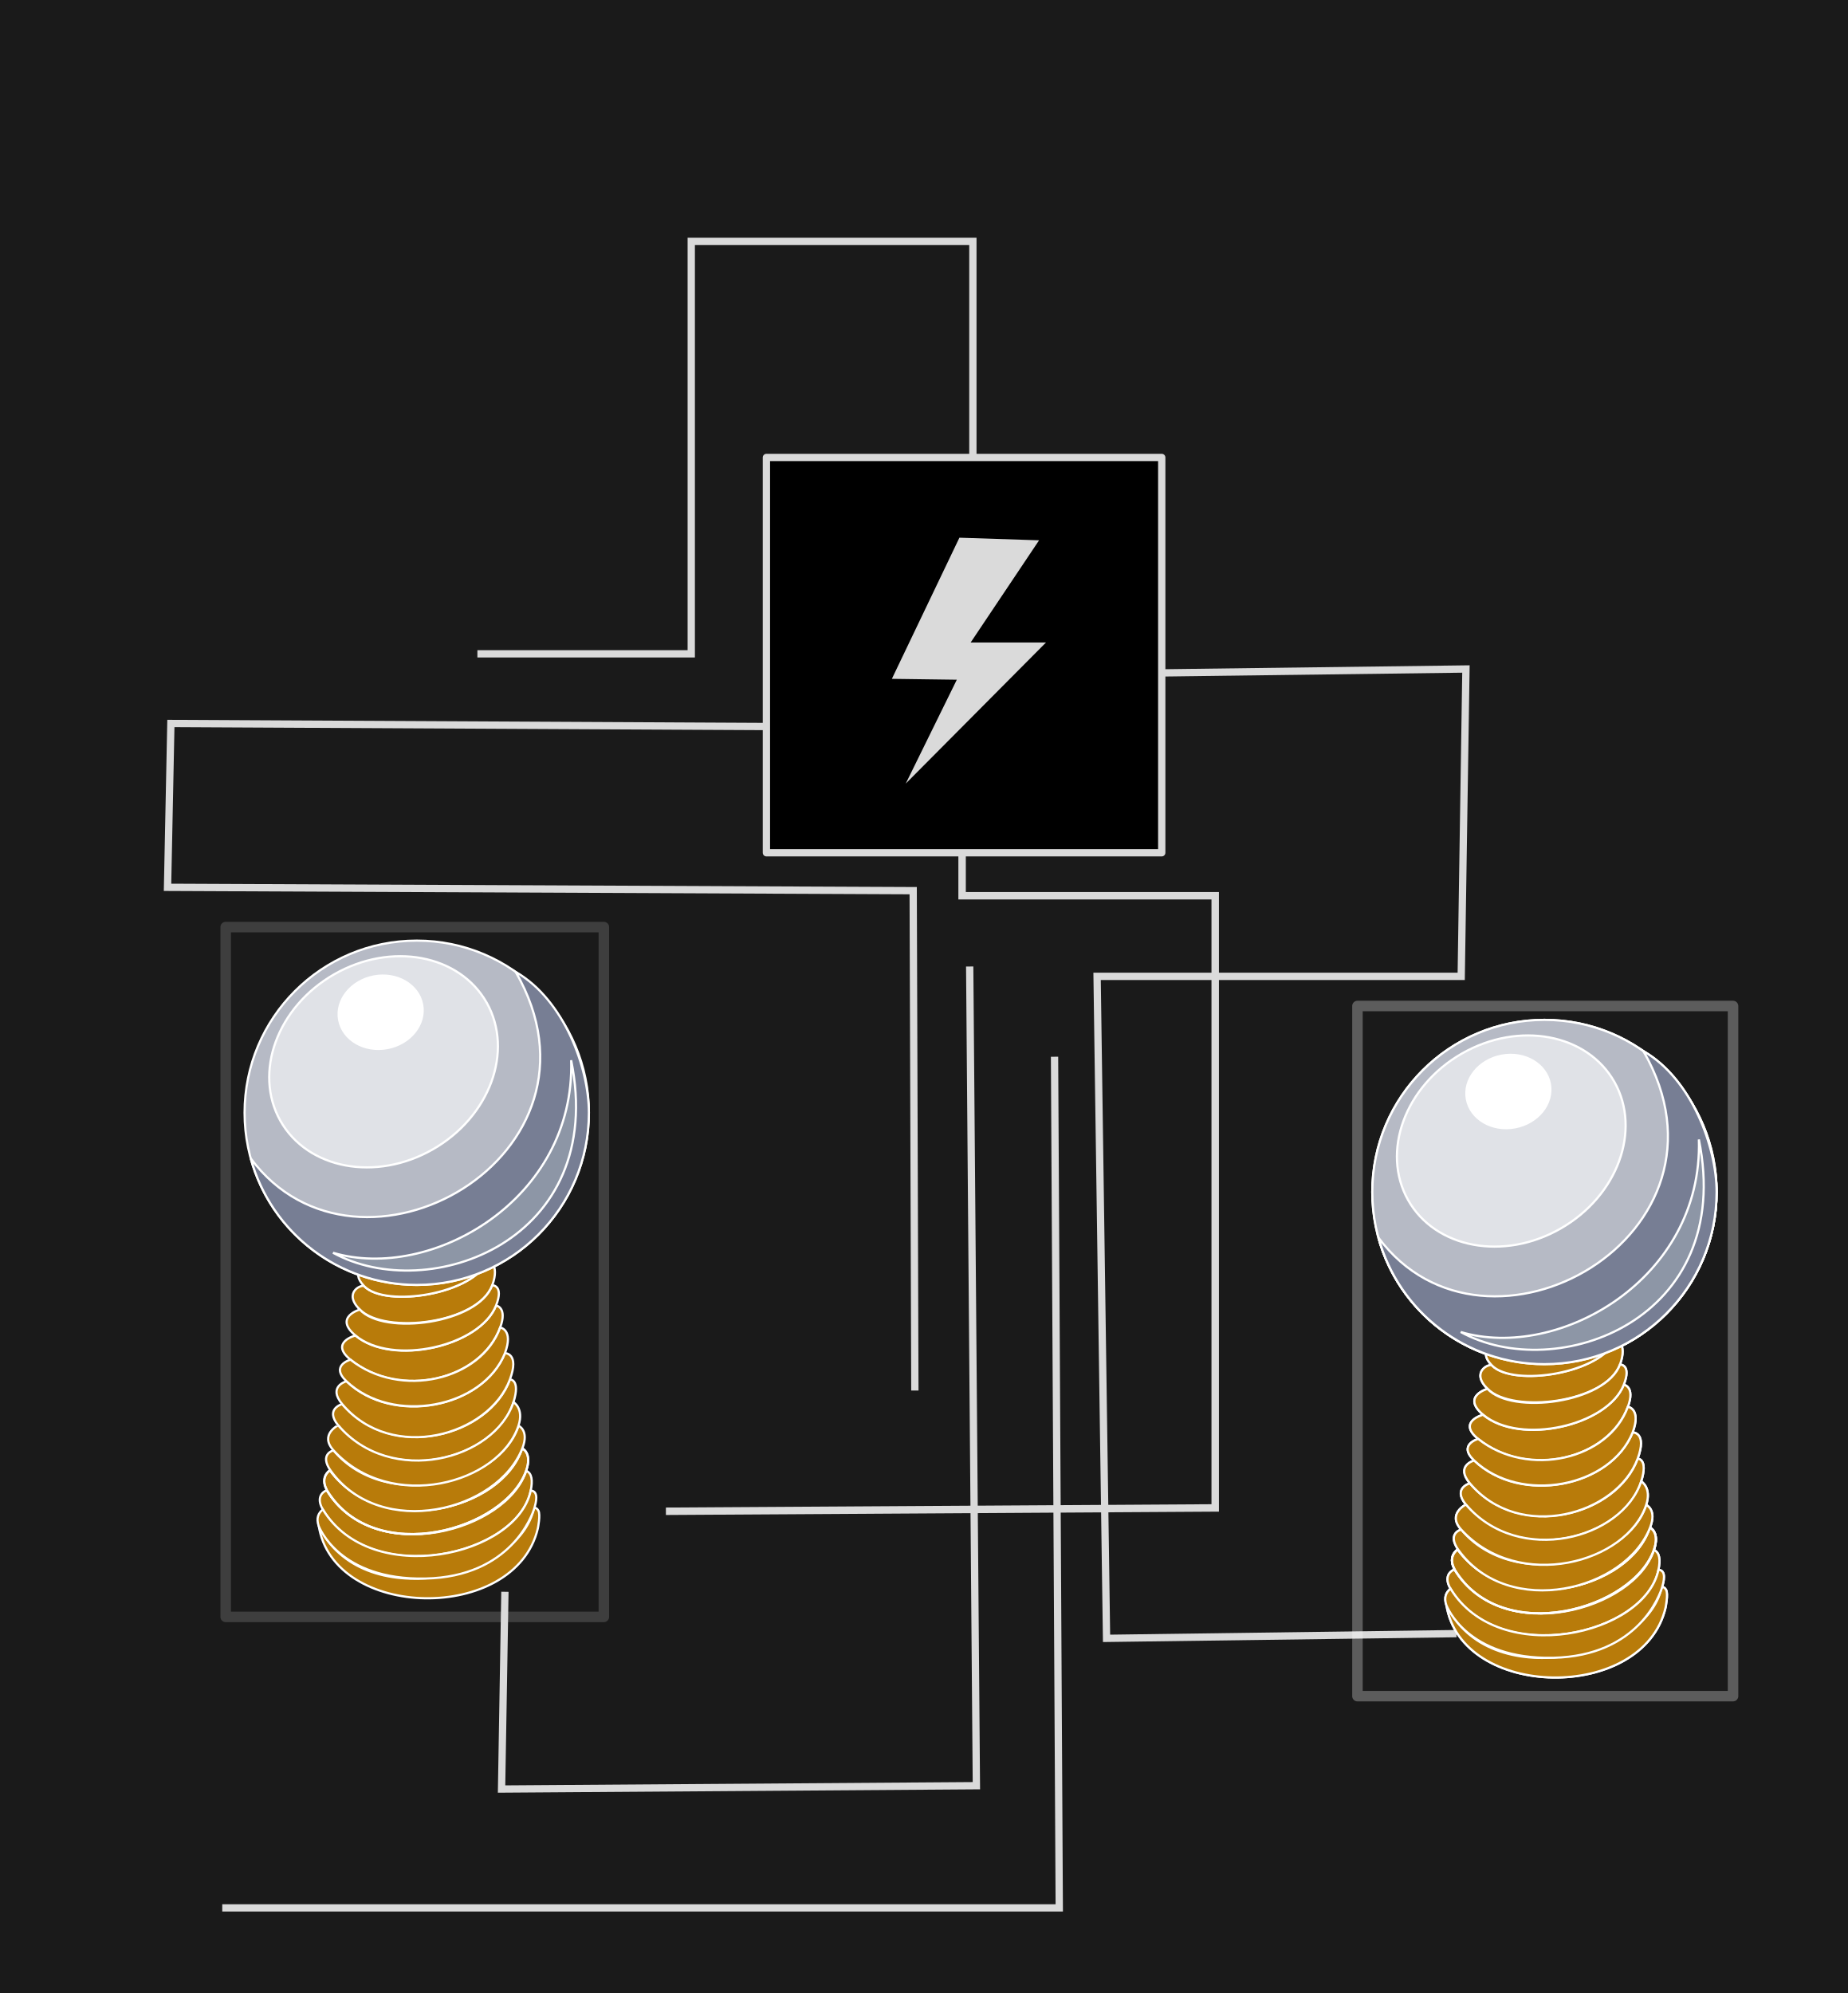
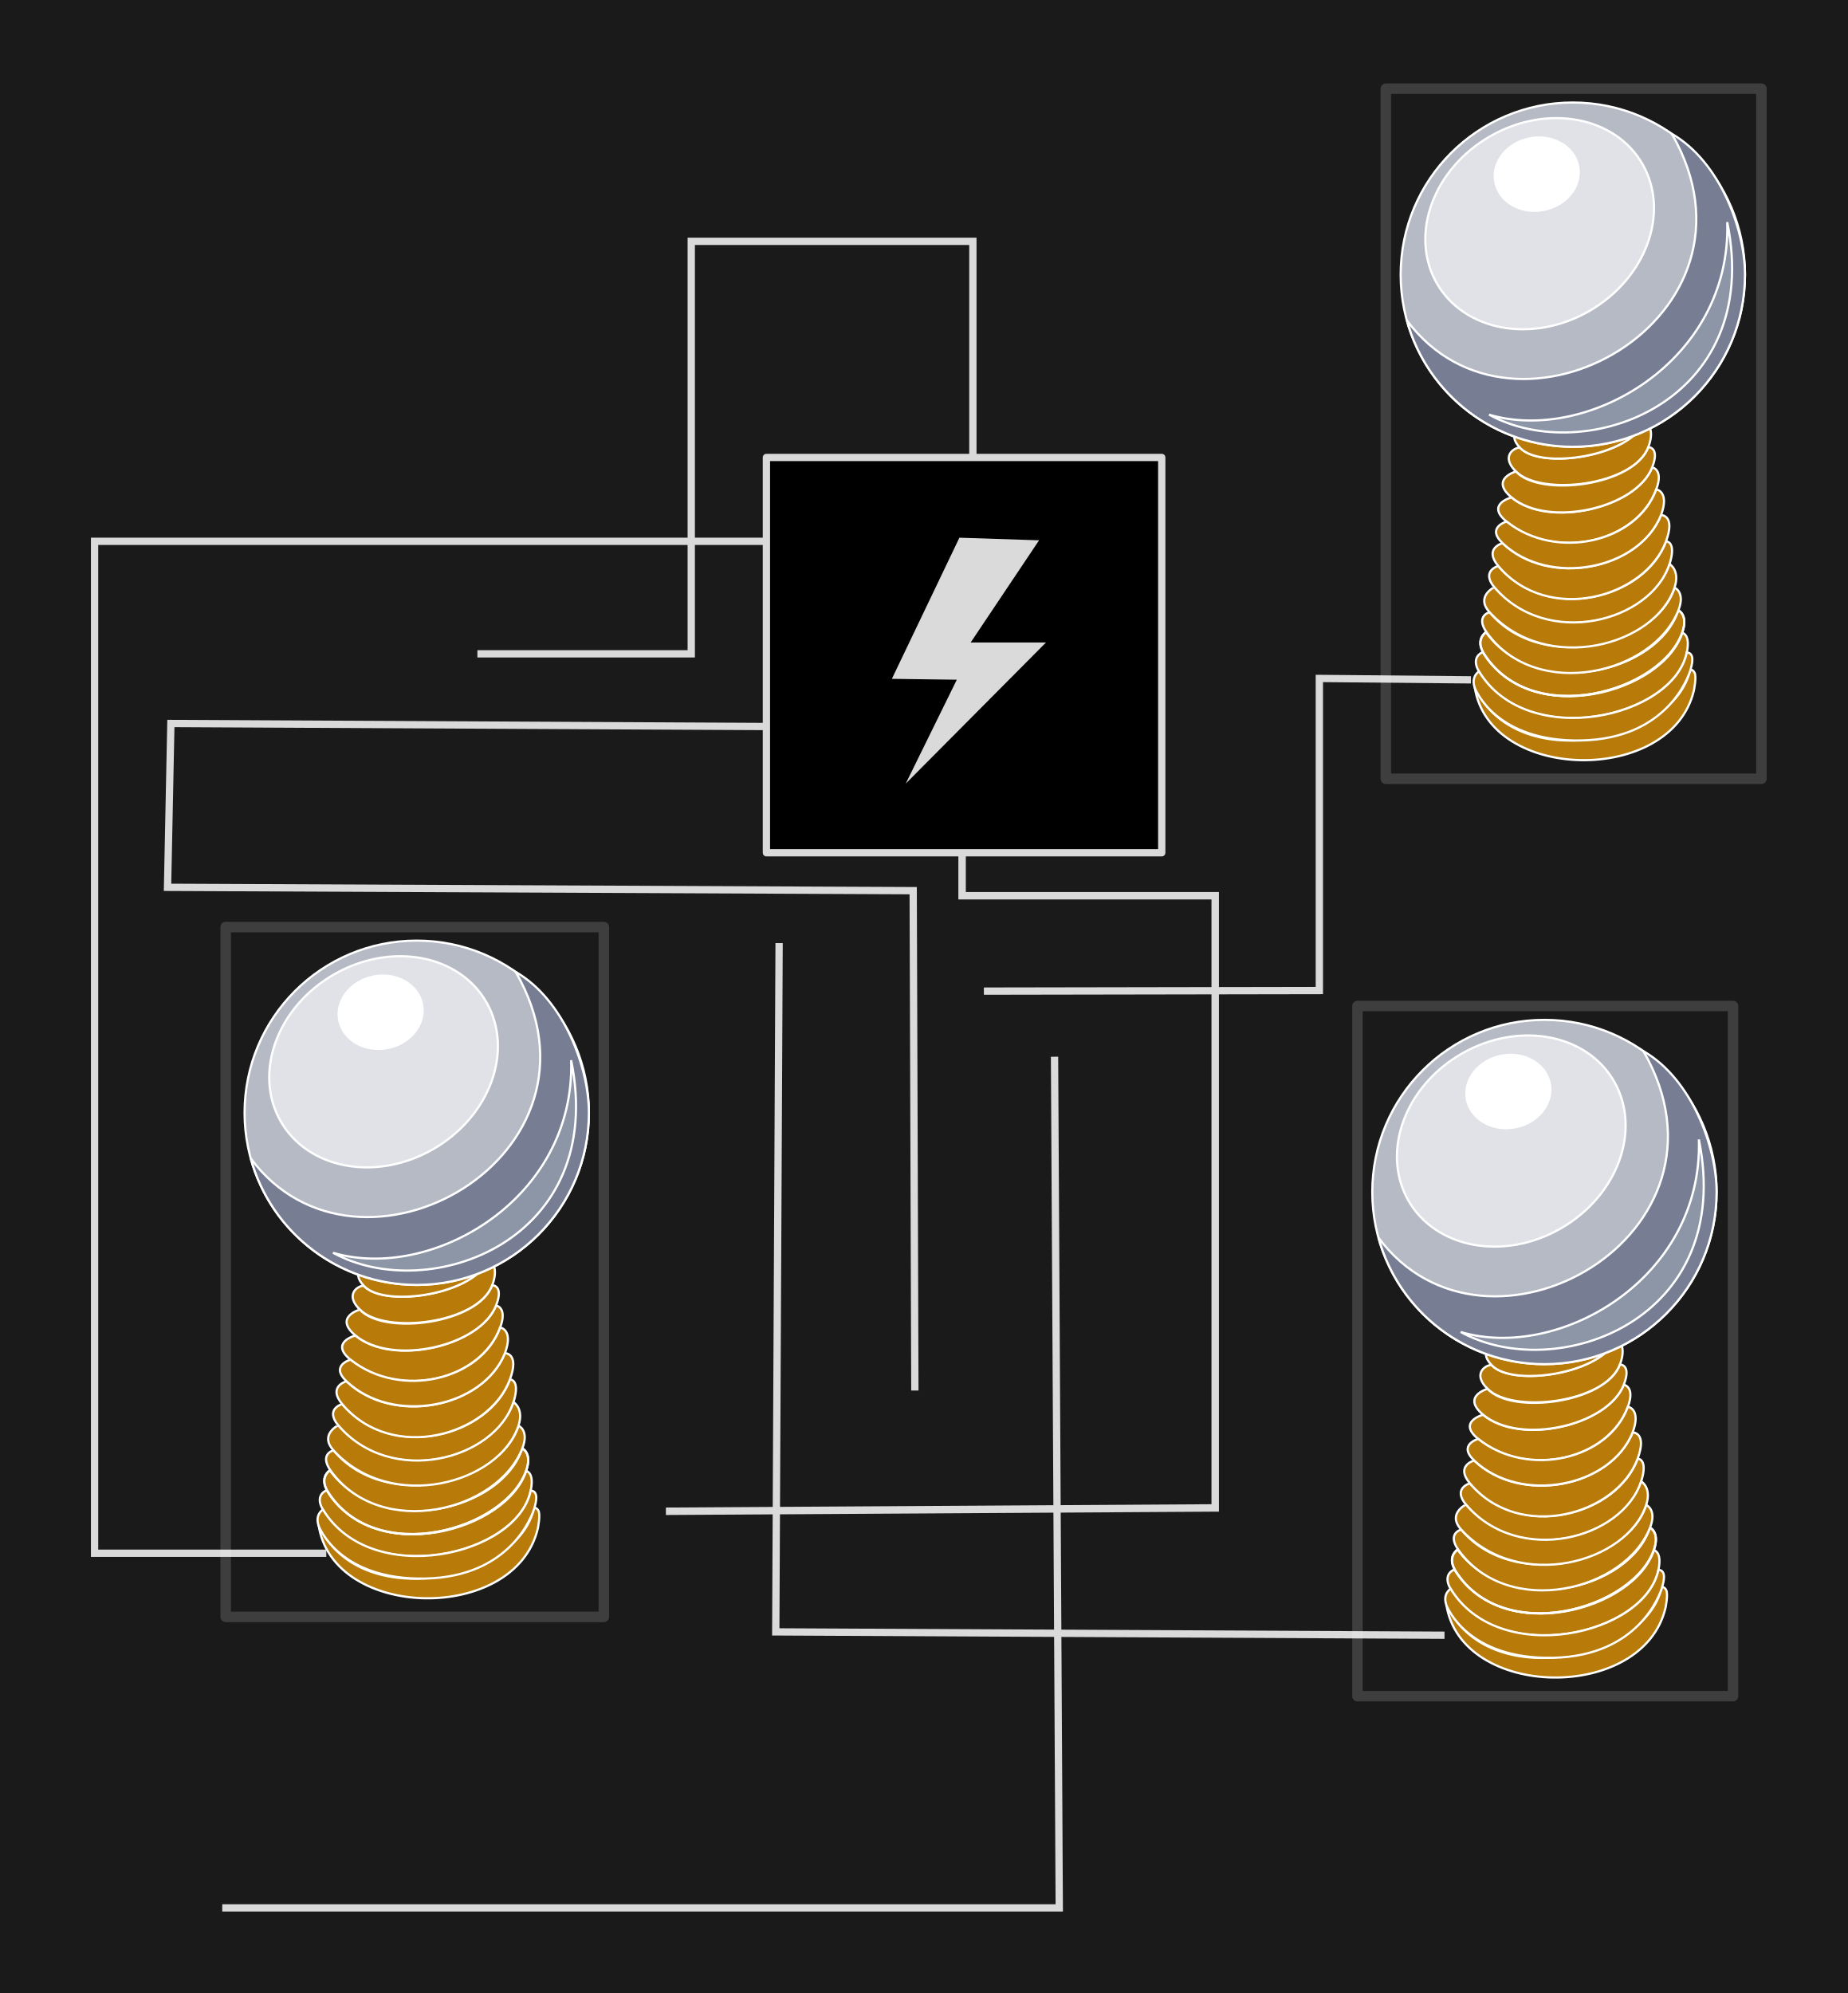
<svg xmlns="http://www.w3.org/2000/svg" width="253.385" height="273.296" viewBox="0 0 253.385 273.296" id="svg2" version="1.1">
  <defs id="defs4">
    <pattern y="0" x="0" height="6" width="6" patternUnits="userSpaceOnUse" id="EMFhbasepattern" />
  </defs>
  <g id="background">
    <rect style="color:#000000;clip-rule:nonzero;display:inline;overflow:visible;visibility:visible;opacity:1;isolation:auto;mix-blend-mode:normal;color-interpolation:sRGB;color-interpolation-filters:linearRGB;solid-color:#000000;solid-opacity:1;fill:#1a1a1a;fill-opacity:1;fill-rule:nonzero;stroke:none;stroke-width:1.459px;stroke-linecap:butt;stroke-linejoin:miter;stroke-miterlimit:4;stroke-dasharray:none;stroke-dashoffset:0;stroke-opacity:1;color-rendering:auto;image-rendering:auto;shape-rendering:auto;text-rendering:auto;enable-background:accumulate" id="rect4145" width="253.764" height="273.719" x="-0.009" y="-0.078" />
  </g>
  <g id="powerlines" powerlines="" transform="translate(0,2)" style="display:inline">
    <path style="fill:none;fill-rule:evenodd;stroke:#dadada;stroke-width:1px;stroke-linecap:butt;stroke-linejoin:miter;stroke-opacity:1" d="m 133.402,66.031 0,-34.937 -38.617,0 0,56.564 -29.324,0" id="path4320" />
    <path id="path4318" d="m 131.924,104.549 0,16.279 34.707,0 0,83.95 -75.323,0.459" style="fill:none;fill-rule:evenodd;stroke:#dadada;stroke-width:1.022px;stroke-linecap:butt;stroke-linejoin:miter;stroke-opacity:1" />
    <path style="fill:none;fill-rule:evenodd;stroke:#dadada;stroke-width:1px;stroke-linecap:butt;stroke-linejoin:miter;stroke-opacity:1" d="m 125.447,188.682 -0.229,-68.546 -102.246,-0.459 0.459,-22.467 89.408,0.459" id="path4274" />
    <path style="fill:none;fill-rule:evenodd;stroke:#dadada;stroke-width:1px;stroke-linecap:butt;stroke-linejoin:miter;stroke-opacity:1" d="m 30.476,259.625 114.771,0 -0.648,-116.716" id="path4276" />
-     <path style="fill:none;fill-rule:evenodd;stroke:#dadada;stroke-width:1px;stroke-linecap:butt;stroke-linejoin:miter;stroke-opacity:1" d="m 199.714,222.016 -47.983,0.648 -1.297,-90.779 49.929,0 0.648,-42.147 -50.577,0.648" id="path4278" />
+     <path style="fill:none;fill-rule:evenodd;stroke:#dadada;stroke-width:1px;stroke-linecap:butt;stroke-linejoin:miter;stroke-opacity:1" d="m 44.741,210.993 -31.773,0 0,-138.763 102.451,0" id="path4323" />
+     <path style="fill:none;fill-rule:evenodd;stroke:#dadada;stroke-width:1px;stroke-linecap:butt;stroke-linejoin:miter;stroke-opacity:1" d="M 201.699,91.225 180.91,91.035 l 0,42.796 -45.999,0.079" id="path4325" />
+     <path style="fill:none;fill-rule:evenodd;stroke:#dadada;stroke-width:1px;stroke-linecap:butt;stroke-linejoin:miter;stroke-opacity:1" d="m 198.074,222.236 -91.701,-0.459 0.459,-94.452" id="path4327" />
  </g>
  <g transform="translate(114.5869,48.403)" id="generators">
    <rect y="14.326" x="-9.495" height="54.208" width="54.208" id="rect4209" style="opacity:1;fill:#000000;fill-opacity:1;stroke:#dadada;stroke-width:1;stroke-linejoin:round;stroke-miterlimit:4;stroke-dasharray:none;stroke-dashoffset:0;stroke-opacity:1" />
  </g>
  <g transform="translate(-85.73159,24.27616)" id="switches" />
  <g id="decorations" style="display:inline">
    <path style="fill:#dadada;fill-opacity:1;fill-rule:evenodd;stroke:none;stroke-width:1;stroke-linecap:butt;stroke-linejoin:miter;stroke-miterlimit:4;stroke-dasharray:none;stroke-opacity:1" d="m 131.555,73.734 10.925,0.356 -9.381,14.012 10.331,0 -19.237,19.356 7.006,-14.25 -8.906,-0.119 z" id="path4159" />
    <g transform="matrix(0.4539065,0,0,0.4539065,-65.92331,66.46131)" id="g4243" style="stroke:#ffffff;stroke-width:0.661;stroke-miterlimit:4;stroke-dasharray:none;stroke-opacity:1">
      <path id="path4245" d="m 241.495,314.36 c 12.636,27.178 60.536,16.32 65.002,-5.122 0,0 0.677,-0.508 1.376,0.699 0.72,1.228 -0.169,5.419 -0.169,5.419 -6.773,28.723 -61.891,27.792 -66.209,-0.995 z" style="fill:#b87b0a;fill-opacity:1;fill-rule:evenodd;stroke:#ffffff;stroke-width:0.661;stroke-linecap:butt;stroke-linejoin:miter;stroke-miterlimit:4;stroke-dasharray:none;stroke-opacity:1" />
      <path id="path4247" d="m 305.566,303.904 c 0.614,-3.027 0.402,-5.271 -1.397,-6.011 -5.609,18.055 -45.762,29.464 -60.24,5.884 -2.159,0.953 -2.815,3.048 -1.164,5.842 14.351,24.172 58.801,13.928 62.801,-5.715 z" style="fill:#b87b0a;fill-opacity:1;fill-rule:evenodd;stroke:#ffffff;stroke-width:0.661;stroke-linecap:butt;stroke-linejoin:miter;stroke-miterlimit:4;stroke-dasharray:none;stroke-opacity:1" />
      <path id="path4249" d="m 243.993,303.819 c 14.414,23.537 53.996,11.938 60.219,-5.99 1.863,-5.397 -1.249,-6.71 -1.249,-6.71 -6.117,18.88 -42.608,27.622 -58.06,6.646 0,0 -3.133,1.968 -0.931,5.948 z" style="fill:#b87b0a;fill-opacity:1;fill-rule:evenodd;stroke:#ffffff;stroke-width:0.661;stroke-miterlimit:4;stroke-dasharray:none;stroke-opacity:1" />
      <path id="path4251" d="m 243.993,303.819 c 14.414,23.537 53.996,11.938 60.219,-5.99 1.863,-5.397 -1.249,-6.71 -1.249,-6.71 -6.117,18.88 -42.608,27.622 -58.06,6.646 0,0 -3.133,1.968 -0.931,5.948" style="fill:none;stroke:#ffffff;stroke-width:0.661;stroke-linecap:butt;stroke-linejoin:miter;stroke-miterlimit:4;stroke-dasharray:none;stroke-opacity:1" />
      <path id="path4253" d="m 253.92,249.21 c 7.684,7.662 35.771,4.212 40.026,-7.345 2.392,-6.519 -1.291,-7.705 -1.291,-7.705 -4.043,10.372 -30.903,14.605 -37.401,7.98 -0.72,-0.635 -6.54,1.863 -1.333,7.07 z" style="fill:#b87b0a;fill-opacity:1;fill-rule:evenodd;stroke:#ffffff;stroke-width:0.661;stroke-linecap:butt;stroke-linejoin:miter;stroke-miterlimit:4;stroke-dasharray:none;stroke-opacity:1" />
      <path id="path4255" d="m 245.983,291.733 c 15.727,18.796 50.419,10.012 55.88,-7.451 0,0 3.281,1.376 1.206,6.752 -7.408,19.177 -42.693,27.876 -57.869,6.943 -3.704,-5.122 0.783,-6.244 0.783,-6.244 z" style="fill:#b87b0a;fill-opacity:1;fill-rule:evenodd;stroke:#ffffff;stroke-width:0.661;stroke-linecap:butt;stroke-linejoin:miter;stroke-miterlimit:4;stroke-dasharray:none;stroke-opacity:1" />
      <path id="path4257" d="m 247.358,284.134 c 15.473,18.965 47.519,10.562 53.001,-6.964 2.18,-6.921 -1.079,-6.858 -1.079,-6.858 -6.138,17.018 -35.369,25.167 -50.673,7.45 0,0 -5.27,1.418 -1.249,6.371 z" style="fill:#b87b0a;fill-opacity:1;fill-rule:evenodd;stroke:#ffffff;stroke-width:0.661;stroke-linecap:butt;stroke-linejoin:miter;stroke-miterlimit:4;stroke-dasharray:none;stroke-opacity:1" />
      <path id="path4259" d="m 251.105,264.344 c 14.986,12.171 39.37,6.138 45.233,-9.716 2.265,-6.16 -1.249,-6.646 -1.249,-6.646 -4.847,12.319 -31.305,18.479 -42.481,9.059 0,0 -7.937,2.074 -1.503,7.303 z" style="fill:#b87b0a;fill-opacity:1;fill-rule:evenodd;stroke:#ffffff;stroke-width:0.661;stroke-linecap:butt;stroke-linejoin:miter;stroke-miterlimit:4;stroke-dasharray:none;stroke-opacity:1" />
      <path id="path4261" d="m 292.655,234.16 c -4.043,10.372 -30.924,14.626 -37.401,7.98 -4.657,-4.763 1.164,-6.308 1.164,-6.308 6.731,9.313 30.903,5.016 36.237,-1.672 z" style="fill:#b87b0a;fill-opacity:1;fill-rule:evenodd;stroke:#ffffff;stroke-width:0.661;stroke-linecap:butt;stroke-linejoin:miter;stroke-miterlimit:4;stroke-dasharray:none;stroke-opacity:1" />
      <path id="path4263" d="m 242.765,309.598 c 14.647,24.024 58.758,14.034 62.801,-5.715 2.582,0.169 1.503,3.873 1.143,5.165 -0.677,2.37 -7.154,20.849 -32.935,21.42 -26.099,0.572 -32.131,-15.621 -32.279,-15.896 -0.783,-2.328 -0.127,-3.873 1.27,-4.974 z" style="fill:#b87b0a;fill-opacity:1;fill-rule:evenodd;stroke:#ffffff;stroke-width:0.661;stroke-linecap:butt;stroke-linejoin:miter;stroke-miterlimit:4;stroke-dasharray:none;stroke-opacity:1" />
      <path id="path4265" d="m 301.862,284.283 c 1.736,-5.228 -1.503,-7.112 -1.503,-7.112 -5.736,17.441 -36.914,25.739 -52.98,6.985 0.021,0.042 -5.736,2.836 -1.397,7.578 17.42,19.071 50.101,10.033 55.88,-7.451 z" style="fill:#b87b0a;fill-opacity:1;fill-rule:evenodd;stroke:#ffffff;stroke-width:0.661;stroke-linecap:butt;stroke-linejoin:miter;stroke-miterlimit:4;stroke-dasharray:none;stroke-opacity:1" />
      <path id="path4267" d="m 248.607,277.763 c 15.092,17.907 44.365,9.504 50.673,-7.45 2.963,-8.001 -1.503,-7.938 -1.503,-7.938 -6.689,16.552 -33.866,21.971 -47.879,8.488 0,0 -5.8,1.566 -1.291,6.9 z" style="fill:#b87b0a;fill-opacity:1;fill-rule:evenodd;stroke:#ffffff;stroke-width:0.661;stroke-linecap:butt;stroke-linejoin:miter;stroke-miterlimit:4;stroke-dasharray:none;stroke-opacity:1" />
      <path id="path4269" d="m 251.105,264.344 c 15.113,12.001 39.476,6.181 45.233,-9.716 0,0 4.106,0.593 1.439,7.747 -6.689,16.552 -33.761,21.865 -47.879,8.488 -5.038,-4.763 1.206,-6.519 1.206,-6.519 z" style="fill:#b87b0a;fill-opacity:1;fill-rule:evenodd;stroke:#ffffff;stroke-width:0.661;stroke-linecap:butt;stroke-linejoin:miter;stroke-miterlimit:4;stroke-dasharray:none;stroke-opacity:1" />
      <path id="path4271" d="m 252.608,257.041 c 11.261,9.335 37.613,3.26 42.481,-9.059 2.434,-6.16 -1.143,-6.117 -1.143,-6.117 -4.233,11.557 -32.681,15.346 -40.026,7.345 0,0 -7.98,2.286 -1.312,7.832 z" style="fill:#b87b0a;fill-opacity:1;fill-rule:evenodd;stroke:#ffffff;stroke-width:0.661;stroke-linecap:butt;stroke-linejoin:miter;stroke-miterlimit:4;stroke-dasharray:none;stroke-opacity:1" />
      <path id="path4273" d="m 323.134,189.753 c 0,28.723 -23.283,52.006 -52.006,52.006 -28.723,0 -52.006,-23.283 -52.006,-52.006 0,-28.723 23.283,-52.006 52.006,-52.006 28.723,0 52.006,23.283 52.006,52.006 z" style="fill:#b6bac5;fill-opacity:1;fill-rule:nonzero;stroke:#ffffff;stroke-width:0.661;stroke-linecap:butt;stroke-linejoin:miter;stroke-miterlimit:4;stroke-dasharray:none;stroke-opacity:1" />
      <path id="path4275" d="m 275.997,200.802 c -17.209,9.842 -37.825,5.99 -46.058,-8.615 -8.213,-14.605 -0.931,-34.438 16.277,-44.28 17.208,-9.842 37.824,-5.99 46.058,8.615 8.213,14.605 0.931,34.438 -16.277,44.28 z" style="fill:#e0e2e7;fill-opacity:1;fill-rule:nonzero;stroke:#ffffff;stroke-width:0.661;stroke-linecap:butt;stroke-linejoin:miter;stroke-miterlimit:4;stroke-dasharray:none;stroke-opacity:1" />
      <path id="path4277" d="m 262.239,170.216 c -6.9,1.291 -13.42,-2.498 -14.541,-8.488 -1.122,-5.969 3.598,-11.874 10.52,-13.166 6.9,-1.291 13.42,2.519 14.541,8.488 1.122,5.99 -3.598,11.874 -10.52,13.166 z" style="fill:#ffffff;fill-opacity:1;fill-rule:nonzero;stroke:#ffffff;stroke-width:0.661;stroke-linecap:butt;stroke-linejoin:miter;stroke-miterlimit:4;stroke-dasharray:none;stroke-opacity:1" />
      <path id="path4279" d="m 301.037,147.208 c 31.834,55.372 -47.434,100.245 -80.052,56.345 6.202,22.564 26.733,38.206 50.144,38.206 28.723,0 52.006,-23.283 52.006,-52.006 0,-13.504 -7.472,-34.099 -22.098,-42.545 z" style="fill:#777e94;fill-opacity:1;fill-rule:evenodd;stroke:#ffffff;stroke-width:0.661;stroke-linecap:butt;stroke-linejoin:miter;stroke-miterlimit:4;stroke-dasharray:none;stroke-opacity:1" />
      <path id="path4281" d="m 317.779,173.878 c 1.27,42.206 -42.439,66.971 -71.945,58.166 28.935,15.938 83.015,-3.556 71.945,-58.166 z" style="fill:#8d96a6;fill-opacity:1;fill-rule:evenodd;stroke:#ffffff;stroke-width:0.661;stroke-linecap:butt;stroke-linejoin:miter;stroke-miterlimit:4;stroke-dasharray:none;stroke-opacity:1" />
    </g>
    <g id="g4233" transform="matrix(0.4539065,0,0,0.4539065,88.70979,77.32767)" style="stroke:#ffffff;stroke-width:0.661;stroke-miterlimit:4;stroke-dasharray:none;stroke-opacity:1">
      <path style="fill:#b87b0a;fill-opacity:1;fill-rule:evenodd;stroke:#ffffff;stroke-width:0.661;stroke-linecap:butt;stroke-linejoin:miter;stroke-miterlimit:4;stroke-dasharray:none;stroke-opacity:1" d="m 241.495,314.36 c 12.636,27.178 60.536,16.32 65.002,-5.122 0,0 0.677,-0.508 1.376,0.699 0.72,1.228 -0.169,5.419 -0.169,5.419 -6.773,28.723 -61.891,27.792 -66.209,-0.995 z" id="path4235" />
      <path style="fill:#b87b0a;fill-opacity:1;fill-rule:evenodd;stroke:#ffffff;stroke-width:0.661;stroke-linecap:butt;stroke-linejoin:miter;stroke-miterlimit:4;stroke-dasharray:none;stroke-opacity:1" d="m 305.566,303.904 c 0.614,-3.027 0.402,-5.271 -1.397,-6.011 -5.609,18.055 -45.762,29.464 -60.24,5.884 -2.159,0.953 -2.815,3.048 -1.164,5.842 14.351,24.172 58.801,13.928 62.801,-5.715 z" id="path4237" />
      <path style="fill:#b87b0a;fill-opacity:1;fill-rule:evenodd;stroke:#ffffff;stroke-width:0.661;stroke-miterlimit:4;stroke-dasharray:none;stroke-opacity:1" d="m 243.993,303.819 c 14.414,23.537 53.996,11.938 60.219,-5.99 1.863,-5.397 -1.249,-6.71 -1.249,-6.71 -6.117,18.88 -42.608,27.622 -58.06,6.646 0,0 -3.133,1.968 -0.931,5.948 z" id="path4239" />
      <path style="fill:none;stroke:#ffffff;stroke-width:0.661;stroke-linecap:butt;stroke-linejoin:miter;stroke-miterlimit:4;stroke-dasharray:none;stroke-opacity:1" d="m 243.993,303.819 c 14.414,23.537 53.996,11.938 60.219,-5.99 1.863,-5.397 -1.249,-6.71 -1.249,-6.71 -6.117,18.88 -42.608,27.622 -58.06,6.646 0,0 -3.133,1.968 -0.931,5.948" id="path4241" />
      <path style="fill:#b87b0a;fill-opacity:1;fill-rule:evenodd;stroke:#ffffff;stroke-width:0.661;stroke-linecap:butt;stroke-linejoin:miter;stroke-miterlimit:4;stroke-dasharray:none;stroke-opacity:1" d="m 253.92,249.21 c 7.684,7.662 35.771,4.212 40.026,-7.345 2.392,-6.519 -1.291,-7.705 -1.291,-7.705 -4.043,10.372 -30.903,14.605 -37.401,7.98 -0.72,-0.635 -6.54,1.863 -1.333,7.07 z" id="path4243" />
      <path style="fill:#b87b0a;fill-opacity:1;fill-rule:evenodd;stroke:#ffffff;stroke-width:0.661;stroke-linecap:butt;stroke-linejoin:miter;stroke-miterlimit:4;stroke-dasharray:none;stroke-opacity:1" d="m 245.983,291.733 c 15.727,18.796 50.419,10.012 55.88,-7.451 0,0 3.281,1.376 1.206,6.752 -7.408,19.177 -42.693,27.876 -57.869,6.943 -3.704,-5.122 0.783,-6.244 0.783,-6.244 z" id="path4246" />
      <path style="fill:#b87b0a;fill-opacity:1;fill-rule:evenodd;stroke:#ffffff;stroke-width:0.661;stroke-linecap:butt;stroke-linejoin:miter;stroke-miterlimit:4;stroke-dasharray:none;stroke-opacity:1" d="m 247.358,284.134 c 15.473,18.965 47.519,10.562 53.001,-6.964 2.18,-6.921 -1.079,-6.858 -1.079,-6.858 -6.138,17.018 -35.369,25.167 -50.673,7.45 0,0 -5.27,1.418 -1.249,6.371 z" id="path4248" />
      <path style="fill:#b87b0a;fill-opacity:1;fill-rule:evenodd;stroke:#ffffff;stroke-width:0.661;stroke-linecap:butt;stroke-linejoin:miter;stroke-miterlimit:4;stroke-dasharray:none;stroke-opacity:1" d="m 251.105,264.344 c 14.986,12.171 39.37,6.138 45.233,-9.716 2.265,-6.16 -1.249,-6.646 -1.249,-6.646 -4.847,12.319 -31.305,18.479 -42.481,9.059 0,0 -7.937,2.074 -1.503,7.303 z" id="path4250" />
      <path style="fill:#b87b0a;fill-opacity:1;fill-rule:evenodd;stroke:#ffffff;stroke-width:0.661;stroke-linecap:butt;stroke-linejoin:miter;stroke-miterlimit:4;stroke-dasharray:none;stroke-opacity:1" d="m 292.655,234.16 c -4.043,10.372 -30.924,14.626 -37.401,7.98 -4.657,-4.763 1.164,-6.308 1.164,-6.308 6.731,9.313 30.903,5.016 36.237,-1.672 z" id="path4252" />
      <path style="fill:#b87b0a;fill-opacity:1;fill-rule:evenodd;stroke:#ffffff;stroke-width:0.661;stroke-linecap:butt;stroke-linejoin:miter;stroke-miterlimit:4;stroke-dasharray:none;stroke-opacity:1" d="m 242.765,309.598 c 14.647,24.024 58.758,14.034 62.801,-5.715 2.582,0.169 1.503,3.873 1.143,5.165 -0.677,2.37 -7.154,20.849 -32.935,21.42 -26.099,0.572 -32.131,-15.621 -32.279,-15.896 -0.783,-2.328 -0.127,-3.873 1.27,-4.974 z" id="path4254" />
      <path style="fill:#b87b0a;fill-opacity:1;fill-rule:evenodd;stroke:#ffffff;stroke-width:0.661;stroke-linecap:butt;stroke-linejoin:miter;stroke-miterlimit:4;stroke-dasharray:none;stroke-opacity:1" d="m 301.862,284.283 c 1.736,-5.228 -1.503,-7.112 -1.503,-7.112 -5.736,17.441 -36.914,25.739 -52.98,6.985 0.021,0.042 -5.736,2.836 -1.397,7.578 17.42,19.071 50.101,10.033 55.88,-7.451 z" id="path4256" />
      <path style="fill:#b87b0a;fill-opacity:1;fill-rule:evenodd;stroke:#ffffff;stroke-width:0.661;stroke-linecap:butt;stroke-linejoin:miter;stroke-miterlimit:4;stroke-dasharray:none;stroke-opacity:1" d="m 248.607,277.763 c 15.092,17.907 44.365,9.504 50.673,-7.45 2.963,-8.001 -1.503,-7.938 -1.503,-7.938 -6.689,16.552 -33.866,21.971 -47.879,8.488 0,0 -5.8,1.566 -1.291,6.9 z" id="path4258" />
      <path style="fill:#b87b0a;fill-opacity:1;fill-rule:evenodd;stroke:#ffffff;stroke-width:0.661;stroke-linecap:butt;stroke-linejoin:miter;stroke-miterlimit:4;stroke-dasharray:none;stroke-opacity:1" d="m 251.105,264.344 c 15.113,12.001 39.476,6.181 45.233,-9.716 0,0 4.106,0.593 1.439,7.747 -6.689,16.552 -33.761,21.865 -47.879,8.488 -5.038,-4.763 1.206,-6.519 1.206,-6.519 z" id="path4260" />
      <path style="fill:#b87b0a;fill-opacity:1;fill-rule:evenodd;stroke:#ffffff;stroke-width:0.661;stroke-linecap:butt;stroke-linejoin:miter;stroke-miterlimit:4;stroke-dasharray:none;stroke-opacity:1" d="m 252.608,257.041 c 11.261,9.335 37.613,3.26 42.481,-9.059 2.434,-6.16 -1.143,-6.117 -1.143,-6.117 -4.233,11.557 -32.681,15.346 -40.026,7.345 0,0 -7.98,2.286 -1.312,7.832 z" id="path4262" />
      <path style="fill:#b6bac5;fill-opacity:1;fill-rule:nonzero;stroke:#ffffff;stroke-width:0.661;stroke-linecap:butt;stroke-linejoin:miter;stroke-miterlimit:4;stroke-dasharray:none;stroke-opacity:1" d="m 323.134,189.753 c 0,28.723 -23.283,52.006 -52.006,52.006 -28.723,0 -52.006,-23.283 -52.006,-52.006 0,-28.723 23.283,-52.006 52.006,-52.006 28.723,0 52.006,23.283 52.006,52.006 z" id="path4264" />
      <path style="fill:#e0e2e7;fill-opacity:1;fill-rule:nonzero;stroke:#ffffff;stroke-width:0.661;stroke-linecap:butt;stroke-linejoin:miter;stroke-miterlimit:4;stroke-dasharray:none;stroke-opacity:1" d="m 275.997,200.802 c -17.209,9.842 -37.825,5.99 -46.058,-8.615 -8.213,-14.605 -0.931,-34.438 16.277,-44.28 17.208,-9.842 37.824,-5.99 46.058,8.615 8.213,14.605 0.931,34.438 -16.277,44.28 z" id="path4266" />
      <path style="fill:#ffffff;fill-opacity:1;fill-rule:nonzero;stroke:#ffffff;stroke-width:0.661;stroke-linecap:butt;stroke-linejoin:miter;stroke-miterlimit:4;stroke-dasharray:none;stroke-opacity:1" d="m 262.239,170.216 c -6.9,1.291 -13.42,-2.498 -14.541,-8.488 -1.122,-5.969 3.598,-11.874 10.52,-13.166 6.9,-1.291 13.42,2.519 14.541,8.488 1.122,5.99 -3.598,11.874 -10.52,13.166 z" id="path4268" />
      <path style="fill:#777e94;fill-opacity:1;fill-rule:evenodd;stroke:#ffffff;stroke-width:0.661;stroke-linecap:butt;stroke-linejoin:miter;stroke-miterlimit:4;stroke-dasharray:none;stroke-opacity:1" d="m 301.037,147.208 c 31.834,55.372 -47.434,100.245 -80.052,56.345 6.202,22.564 26.733,38.206 50.144,38.206 28.723,0 52.006,-23.283 52.006,-52.006 0,-13.504 -7.472,-34.099 -22.098,-42.545 z" id="path4270" />
      <path style="fill:#8d96a6;fill-opacity:1;fill-rule:evenodd;stroke:#ffffff;stroke-width:0.661;stroke-linecap:butt;stroke-linejoin:miter;stroke-miterlimit:4;stroke-dasharray:none;stroke-opacity:1" d="m 317.779,173.878 c 1.27,42.206 -42.439,66.971 -71.945,58.166 28.935,15.938 83.015,-3.556 71.945,-58.166 z" id="path4272" />
    </g>
-     <g style="stroke:#ffffff;stroke-width:0.661;stroke-miterlimit:4;stroke-dasharray:none;stroke-opacity:1" transform="matrix(0.4539065,0,0,0.4539065,88.70979,77.32767)" id="g4280">
+     <g style="stroke:#ffffff;stroke-width:0.661;stroke-miterlimit:4;stroke-dasharray:none;stroke-opacity:1" transform="matrix(0.4539065,0,0,0.4539065,92.60033,-48.46638)" id="g4280">
      <path id="path4282" d="m 241.495,314.36 c 12.636,27.178 60.536,16.32 65.002,-5.122 0,0 0.677,-0.508 1.376,0.699 0.72,1.228 -0.169,5.419 -0.169,5.419 -6.773,28.723 -61.891,27.792 -66.209,-0.995 z" style="fill:#b87b0a;fill-opacity:1;fill-rule:evenodd;stroke:#ffffff;stroke-width:0.661;stroke-linecap:butt;stroke-linejoin:miter;stroke-miterlimit:4;stroke-dasharray:none;stroke-opacity:1" />
      <path id="path4284" d="m 305.566,303.904 c 0.614,-3.027 0.402,-5.271 -1.397,-6.011 -5.609,18.055 -45.762,29.464 -60.24,5.884 -2.159,0.953 -2.815,3.048 -1.164,5.842 14.351,24.172 58.801,13.928 62.801,-5.715 z" style="fill:#b87b0a;fill-opacity:1;fill-rule:evenodd;stroke:#ffffff;stroke-width:0.661;stroke-linecap:butt;stroke-linejoin:miter;stroke-miterlimit:4;stroke-dasharray:none;stroke-opacity:1" />
      <path id="path4286" d="m 243.993,303.819 c 14.414,23.537 53.996,11.938 60.219,-5.99 1.863,-5.397 -1.249,-6.71 -1.249,-6.71 -6.117,18.88 -42.608,27.622 -58.06,6.646 0,0 -3.133,1.968 -0.931,5.948 z" style="fill:#b87b0a;fill-opacity:1;fill-rule:evenodd;stroke:#ffffff;stroke-width:0.661;stroke-miterlimit:4;stroke-dasharray:none;stroke-opacity:1" />
      <path id="path4288" d="m 243.993,303.819 c 14.414,23.537 53.996,11.938 60.219,-5.99 1.863,-5.397 -1.249,-6.71 -1.249,-6.71 -6.117,18.88 -42.608,27.622 -58.06,6.646 0,0 -3.133,1.968 -0.931,5.948" style="fill:none;stroke:#ffffff;stroke-width:0.661;stroke-linecap:butt;stroke-linejoin:miter;stroke-miterlimit:4;stroke-dasharray:none;stroke-opacity:1" />
      <path id="path4290" d="m 253.92,249.21 c 7.684,7.662 35.771,4.212 40.026,-7.345 2.392,-6.519 -1.291,-7.705 -1.291,-7.705 -4.043,10.372 -30.903,14.605 -37.401,7.98 -0.72,-0.635 -6.54,1.863 -1.333,7.07 z" style="fill:#b87b0a;fill-opacity:1;fill-rule:evenodd;stroke:#ffffff;stroke-width:0.661;stroke-linecap:butt;stroke-linejoin:miter;stroke-miterlimit:4;stroke-dasharray:none;stroke-opacity:1" />
      <path id="path4292" d="m 245.983,291.733 c 15.727,18.796 50.419,10.012 55.88,-7.451 0,0 3.281,1.376 1.206,6.752 -7.408,19.177 -42.693,27.876 -57.869,6.943 -3.704,-5.122 0.783,-6.244 0.783,-6.244 z" style="fill:#b87b0a;fill-opacity:1;fill-rule:evenodd;stroke:#ffffff;stroke-width:0.661;stroke-linecap:butt;stroke-linejoin:miter;stroke-miterlimit:4;stroke-dasharray:none;stroke-opacity:1" />
      <path id="path4294" d="m 247.358,284.134 c 15.473,18.965 47.519,10.562 53.001,-6.964 2.18,-6.921 -1.079,-6.858 -1.079,-6.858 -6.138,17.018 -35.369,25.167 -50.673,7.45 0,0 -5.27,1.418 -1.249,6.371 z" style="fill:#b87b0a;fill-opacity:1;fill-rule:evenodd;stroke:#ffffff;stroke-width:0.661;stroke-linecap:butt;stroke-linejoin:miter;stroke-miterlimit:4;stroke-dasharray:none;stroke-opacity:1" />
      <path id="path4296" d="m 251.105,264.344 c 14.986,12.171 39.37,6.138 45.233,-9.716 2.265,-6.16 -1.249,-6.646 -1.249,-6.646 -4.847,12.319 -31.305,18.479 -42.481,9.059 0,0 -7.937,2.074 -1.503,7.303 z" style="fill:#b87b0a;fill-opacity:1;fill-rule:evenodd;stroke:#ffffff;stroke-width:0.661;stroke-linecap:butt;stroke-linejoin:miter;stroke-miterlimit:4;stroke-dasharray:none;stroke-opacity:1" />
      <path id="path4298" d="m 292.655,234.16 c -4.043,10.372 -30.924,14.626 -37.401,7.98 -4.657,-4.763 1.164,-6.308 1.164,-6.308 6.731,9.313 30.903,5.016 36.237,-1.672 z" style="fill:#b87b0a;fill-opacity:1;fill-rule:evenodd;stroke:#ffffff;stroke-width:0.661;stroke-linecap:butt;stroke-linejoin:miter;stroke-miterlimit:4;stroke-dasharray:none;stroke-opacity:1" />
      <path id="path4300" d="m 242.765,309.598 c 14.647,24.024 58.758,14.034 62.801,-5.715 2.582,0.169 1.503,3.873 1.143,5.165 -0.677,2.37 -7.154,20.849 -32.935,21.42 -26.099,0.572 -32.131,-15.621 -32.279,-15.896 -0.783,-2.328 -0.127,-3.873 1.27,-4.974 z" style="fill:#b87b0a;fill-opacity:1;fill-rule:evenodd;stroke:#ffffff;stroke-width:0.661;stroke-linecap:butt;stroke-linejoin:miter;stroke-miterlimit:4;stroke-dasharray:none;stroke-opacity:1" />
      <path id="path4302" d="m 301.862,284.283 c 1.736,-5.228 -1.503,-7.112 -1.503,-7.112 -5.736,17.441 -36.914,25.739 -52.98,6.985 0.021,0.042 -5.736,2.836 -1.397,7.578 17.42,19.071 50.101,10.033 55.88,-7.451 z" style="fill:#b87b0a;fill-opacity:1;fill-rule:evenodd;stroke:#ffffff;stroke-width:0.661;stroke-linecap:butt;stroke-linejoin:miter;stroke-miterlimit:4;stroke-dasharray:none;stroke-opacity:1" />
      <path id="path4304" d="m 248.607,277.763 c 15.092,17.907 44.365,9.504 50.673,-7.45 2.963,-8.001 -1.503,-7.938 -1.503,-7.938 -6.689,16.552 -33.866,21.971 -47.879,8.488 0,0 -5.8,1.566 -1.291,6.9 z" style="fill:#b87b0a;fill-opacity:1;fill-rule:evenodd;stroke:#ffffff;stroke-width:0.661;stroke-linecap:butt;stroke-linejoin:miter;stroke-miterlimit:4;stroke-dasharray:none;stroke-opacity:1" />
      <path id="path4306" d="m 251.105,264.344 c 15.113,12.001 39.476,6.181 45.233,-9.716 0,0 4.106,0.593 1.439,7.747 -6.689,16.552 -33.761,21.865 -47.879,8.488 -5.038,-4.763 1.206,-6.519 1.206,-6.519 z" style="fill:#b87b0a;fill-opacity:1;fill-rule:evenodd;stroke:#ffffff;stroke-width:0.661;stroke-linecap:butt;stroke-linejoin:miter;stroke-miterlimit:4;stroke-dasharray:none;stroke-opacity:1" />
      <path id="path4308" d="m 252.608,257.041 c 11.261,9.335 37.613,3.26 42.481,-9.059 2.434,-6.16 -1.143,-6.117 -1.143,-6.117 -4.233,11.557 -32.681,15.346 -40.026,7.345 0,0 -7.98,2.286 -1.312,7.832 z" style="fill:#b87b0a;fill-opacity:1;fill-rule:evenodd;stroke:#ffffff;stroke-width:0.661;stroke-linecap:butt;stroke-linejoin:miter;stroke-miterlimit:4;stroke-dasharray:none;stroke-opacity:1" />
      <path id="path4310" d="m 323.134,189.753 c 0,28.723 -23.283,52.006 -52.006,52.006 -28.723,0 -52.006,-23.283 -52.006,-52.006 0,-28.723 23.283,-52.006 52.006,-52.006 28.723,0 52.006,23.283 52.006,52.006 z" style="fill:#b6bac5;fill-opacity:1;fill-rule:nonzero;stroke:#ffffff;stroke-width:0.661;stroke-linecap:butt;stroke-linejoin:miter;stroke-miterlimit:4;stroke-dasharray:none;stroke-opacity:1" />
      <path id="path4312" d="m 275.997,200.802 c -17.209,9.842 -37.825,5.99 -46.058,-8.615 -8.213,-14.605 -0.931,-34.438 16.277,-44.28 17.208,-9.842 37.824,-5.99 46.058,8.615 8.213,14.605 0.931,34.438 -16.277,44.28 z" style="fill:#e0e2e7;fill-opacity:1;fill-rule:nonzero;stroke:#ffffff;stroke-width:0.661;stroke-linecap:butt;stroke-linejoin:miter;stroke-miterlimit:4;stroke-dasharray:none;stroke-opacity:1" />
      <path id="path4314" d="m 262.239,170.216 c -6.9,1.291 -13.42,-2.498 -14.541,-8.488 -1.122,-5.969 3.598,-11.874 10.52,-13.166 6.9,-1.291 13.42,2.519 14.541,8.488 1.122,5.99 -3.598,11.874 -10.52,13.166 z" style="fill:#ffffff;fill-opacity:1;fill-rule:nonzero;stroke:#ffffff;stroke-width:0.661;stroke-linecap:butt;stroke-linejoin:miter;stroke-miterlimit:4;stroke-dasharray:none;stroke-opacity:1" />
      <path id="path4316" d="m 301.037,147.208 c 31.834,55.372 -47.434,100.245 -80.052,56.345 6.202,22.564 26.733,38.206 50.144,38.206 28.723,0 52.006,-23.283 52.006,-52.006 0,-13.504 -7.472,-34.099 -22.098,-42.545 z" style="fill:#777e94;fill-opacity:1;fill-rule:evenodd;stroke:#ffffff;stroke-width:0.661;stroke-linecap:butt;stroke-linejoin:miter;stroke-miterlimit:4;stroke-dasharray:none;stroke-opacity:1" />
      <path id="path4319" d="m 317.779,173.878 c 1.27,42.206 -42.439,66.971 -71.945,58.166 28.935,15.938 83.015,-3.556 71.945,-58.166 z" style="fill:#8d96a6;fill-opacity:1;fill-rule:evenodd;stroke:#ffffff;stroke-width:0.661;stroke-linecap:butt;stroke-linejoin:miter;stroke-miterlimit:4;stroke-dasharray:none;stroke-opacity:1" />
    </g>
  </g>
  <g transform="translate(-15.38192,2.380042)" id="sockets" style="opacity:1">
    <rect y="124.747" x="46.329" height="94.592" width="51.854" id="rect4171" style="opacity:1;fill:#000000;fill-opacity:0;stroke:#ffffff;stroke-width:1.442;stroke-linejoin:round;stroke-miterlimit:4;stroke-dasharray:none;stroke-dashoffset:0;stroke-opacity:0.16" />
    <rect style="opacity:1;fill:#000000;fill-opacity:0;stroke:#ffffff;stroke-width:1.438;stroke-linejoin:round;stroke-miterlimit:4;stroke-dasharray:none;stroke-dashoffset:0;stroke-opacity:0.16" id="rect4274" width="51.5" height="94.637" x="201.518" y="135.571" />
-     <rect y="135.571" x="201.518" height="94.637" width="51.5" id="rect4321" style="opacity:1;fill:#000000;fill-opacity:0;stroke:#ffffff;stroke-width:1.438;stroke-linejoin:round;stroke-miterlimit:4;stroke-dasharray:none;stroke-dashoffset:0;stroke-opacity:0.16" />
-     <path style="fill:none;fill-rule:evenodd;stroke:#dadada;stroke-width:1px;stroke-linecap:butt;stroke-linejoin:miter;stroke-opacity:1" d="m 84.616,215.896 -0.459,27.052 65.108,-0.459 -0.917,-112.334" id="path4348" />
+     <rect y="9.777" x="205.409" height="94.637" width="51.5" id="rect4321" style="opacity:1;fill:#000000;fill-opacity:0;stroke:#ffffff;stroke-width:1.438;stroke-linejoin:round;stroke-miterlimit:4;stroke-dasharray:none;stroke-dashoffset:0;stroke-opacity:0.16" />
  </g>
</svg>
